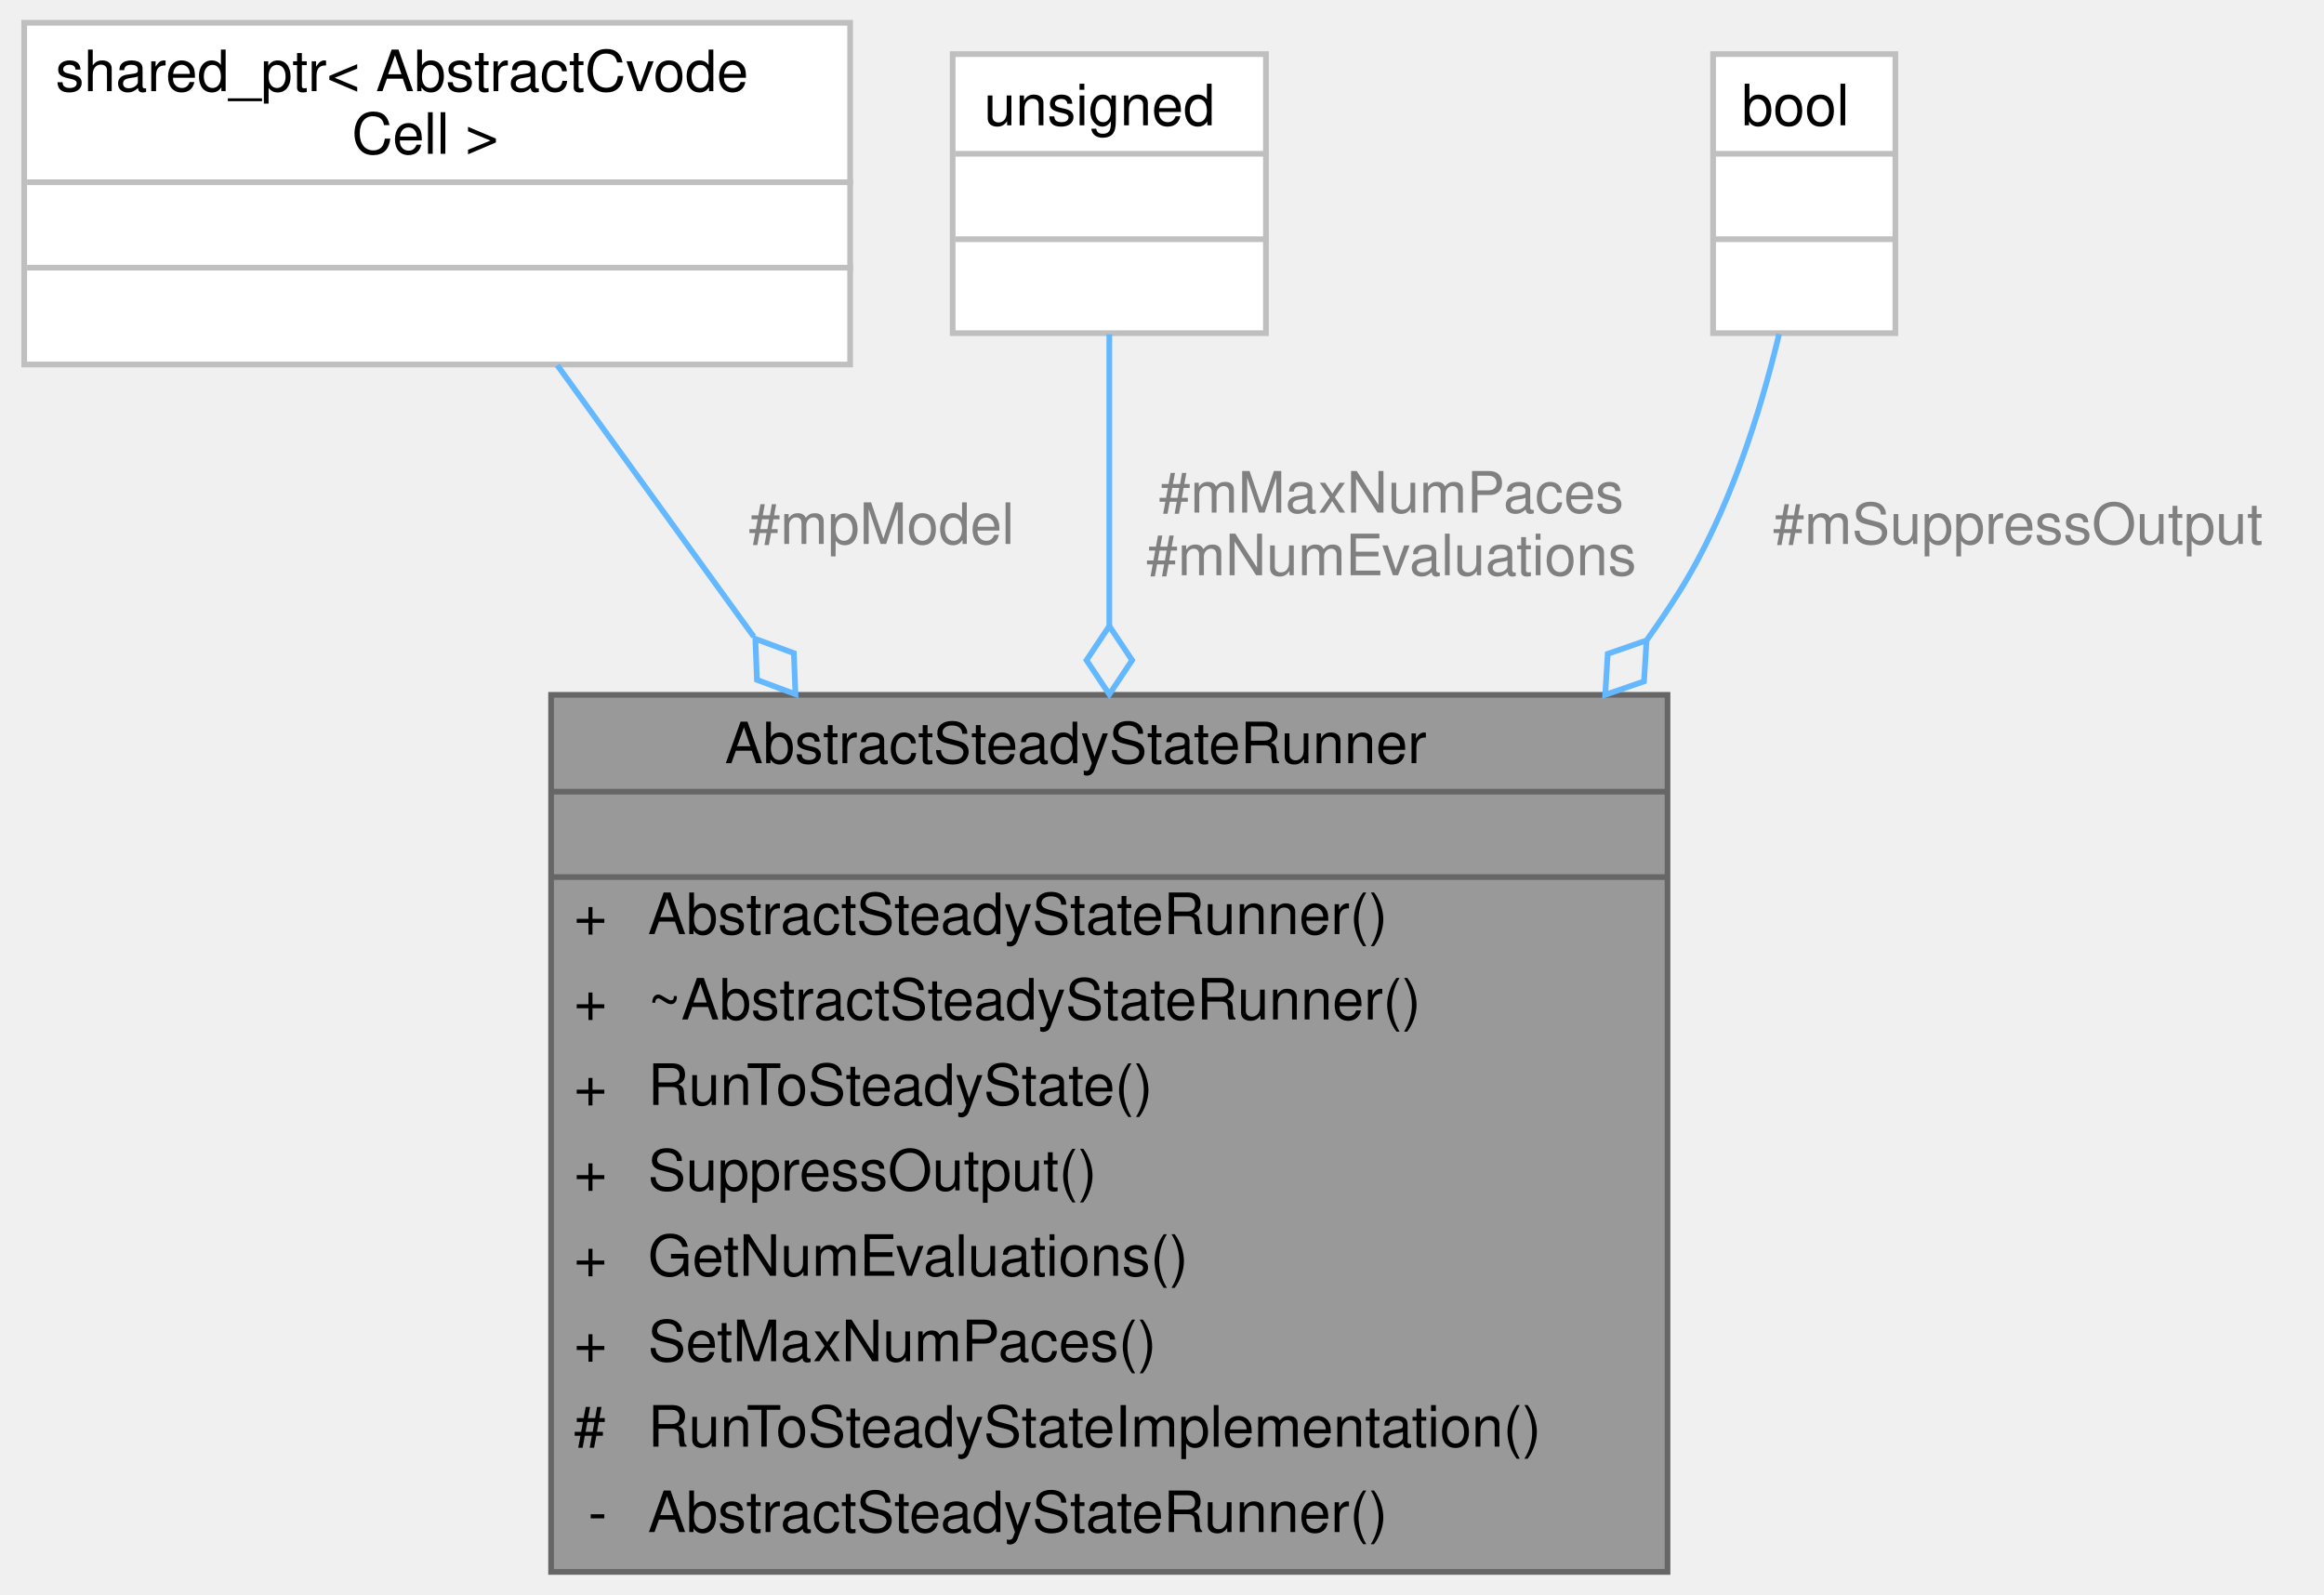
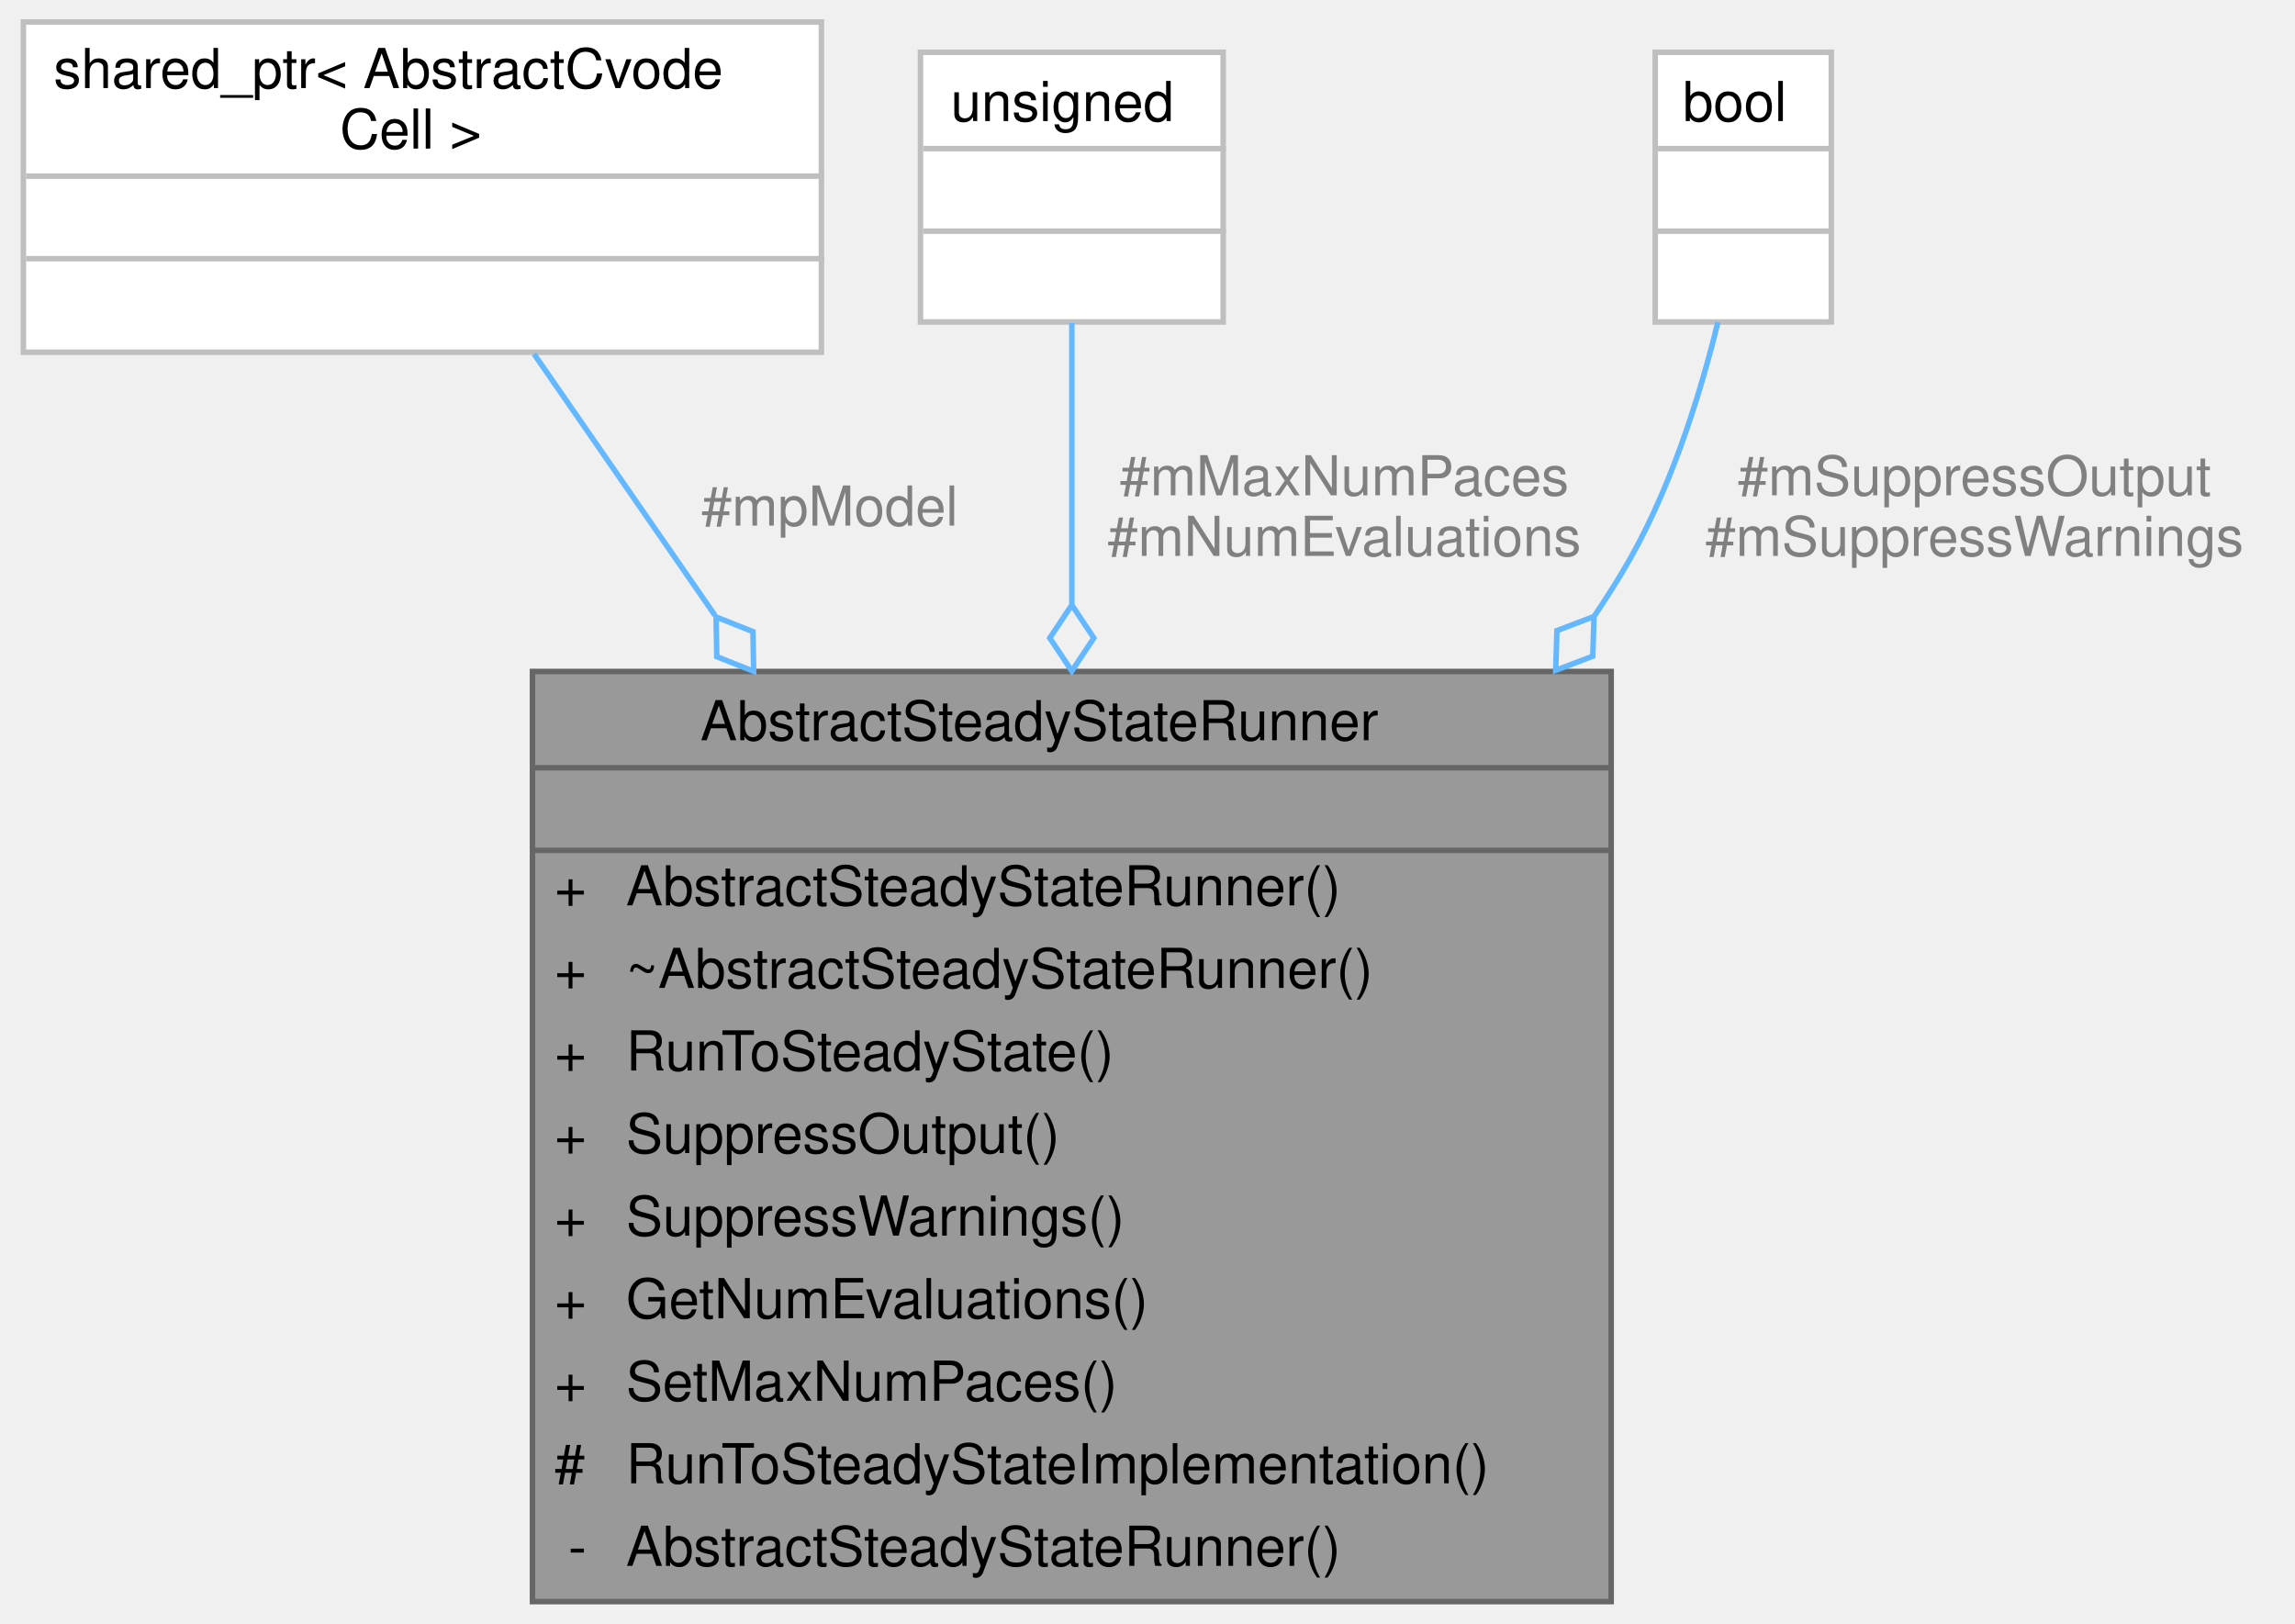
- <svg xmlns="http://www.w3.org/2000/svg" xmlns:xlink="http://www.w3.org/1999/xlink" width="408pt" height="280pt" viewBox="0.00 0.00 407.50 280.00">
-   <g id="graph0" class="graph" transform="scale(1 1) rotate(0) translate(4 276)">
+ <svg xmlns="http://www.w3.org/2000/svg" xmlns:xlink="http://www.w3.org/1999/xlink" width="417pt" height="295pt" viewBox="0.00 0.00 416.50 295.00">
+   <g id="graph0" class="graph" transform="scale(1 1) rotate(0) translate(4 291)">
    <g id="Node000001" class="node">
      <g id="a_Node000001">
        <a xlink:title=" ">
-           <polygon fill="#999999" stroke="transparent" points="288.5,-154 92.5,-154 92.5,0 288.5,0 288.5,-154" />
-           <text text-anchor="start" x="123" y="-142" font-family="Helvetica,sans-Serif" font-size="10.00">AbstractSteadyStateRunner</text>
-           <text text-anchor="start" x="188.5" y="-127" font-family="Helvetica,sans-Serif" font-size="10.00"> </text>
-           <text text-anchor="start" x="96.5" y="-112" font-family="Helvetica,sans-Serif" font-size="10.00">+</text>
-           <text text-anchor="start" x="109.5" y="-112" font-family="Helvetica,sans-Serif" font-size="10.00">AbstractSteadyStateRunner()</text>
-           <text text-anchor="start" x="96.5" y="-97" font-family="Helvetica,sans-Serif" font-size="10.00">+</text>
-           <text text-anchor="start" x="109.5" y="-97" font-family="Helvetica,sans-Serif" font-size="10.00">~AbstractSteadyStateRunner()</text>
-           <text text-anchor="start" x="96.5" y="-82" font-family="Helvetica,sans-Serif" font-size="10.00">+</text>
-           <text text-anchor="start" x="109.5" y="-82" font-family="Helvetica,sans-Serif" font-size="10.00">RunToSteadyState()</text>
-           <text text-anchor="start" x="96.5" y="-67" font-family="Helvetica,sans-Serif" font-size="10.00">+</text>
-           <text text-anchor="start" x="109.5" y="-67" font-family="Helvetica,sans-Serif" font-size="10.00">SuppressOutput()</text>
-           <text text-anchor="start" x="96.5" y="-52" font-family="Helvetica,sans-Serif" font-size="10.00">+</text>
-           <text text-anchor="start" x="109.5" y="-52" font-family="Helvetica,sans-Serif" font-size="10.00">GetNumEvaluations()</text>
-           <text text-anchor="start" x="96.5" y="-37" font-family="Helvetica,sans-Serif" font-size="10.00">+</text>
-           <text text-anchor="start" x="109.5" y="-37" font-family="Helvetica,sans-Serif" font-size="10.00">SetMaxNumPaces()</text>
-           <text text-anchor="start" x="96.5" y="-22" font-family="Helvetica,sans-Serif" font-size="10.00">#</text>
-           <text text-anchor="start" x="109.5" y="-22" font-family="Helvetica,sans-Serif" font-size="10.00">RunToSteadyStateImplementation()</text>
-           <text text-anchor="start" x="99" y="-7" font-family="Helvetica,sans-Serif" font-size="10.00">-</text>
-           <text text-anchor="start" x="109.5" y="-7" font-family="Helvetica,sans-Serif" font-size="10.00">AbstractSteadyStateRunner()</text>
-           <polygon fill="#666666" stroke="#666666" points="92.5,-137 92.5,-137 288.5,-137 288.5,-137 92.5,-137" />
-           <polygon fill="#666666" stroke="#666666" points="92.5,-122 92.5,-122 288.5,-122 288.5,-122 92.5,-122" />
-           <polygon fill="none" stroke="#666666" points="92.5,0 92.5,-154 288.5,-154 288.5,0 92.5,0" />
+           <polygon fill="#999999" stroke="transparent" points="288.5,-169 92.5,-169 92.5,0 288.5,0 288.5,-169" />
+           <text text-anchor="start" x="123" y="-156.5" font-family="Helvetica,sans-Serif" font-size="10.00">AbstractSteadyStateRunner</text>
+           <text text-anchor="start" x="188.5" y="-141.5" font-family="Helvetica,sans-Serif" font-size="10.00"> </text>
+           <text text-anchor="start" x="96.5" y="-126.5" font-family="Helvetica,sans-Serif" font-size="10.00">+</text>
+           <text text-anchor="start" x="109.5" y="-126.5" font-family="Helvetica,sans-Serif" font-size="10.00">AbstractSteadyStateRunner()</text>
+           <text text-anchor="start" x="96.5" y="-111.5" font-family="Helvetica,sans-Serif" font-size="10.00">+</text>
+           <text text-anchor="start" x="109.5" y="-111.5" font-family="Helvetica,sans-Serif" font-size="10.00">~AbstractSteadyStateRunner()</text>
+           <text text-anchor="start" x="96.5" y="-96.5" font-family="Helvetica,sans-Serif" font-size="10.00">+</text>
+           <text text-anchor="start" x="109.5" y="-96.5" font-family="Helvetica,sans-Serif" font-size="10.00">RunToSteadyState()</text>
+           <text text-anchor="start" x="96.5" y="-81.5" font-family="Helvetica,sans-Serif" font-size="10.00">+</text>
+           <text text-anchor="start" x="109.5" y="-81.5" font-family="Helvetica,sans-Serif" font-size="10.00">SuppressOutput()</text>
+           <text text-anchor="start" x="96.5" y="-66.5" font-family="Helvetica,sans-Serif" font-size="10.00">+</text>
+           <text text-anchor="start" x="109.5" y="-66.5" font-family="Helvetica,sans-Serif" font-size="10.00">SuppressWarnings()</text>
+           <text text-anchor="start" x="96.5" y="-51.5" font-family="Helvetica,sans-Serif" font-size="10.00">+</text>
+           <text text-anchor="start" x="109.5" y="-51.5" font-family="Helvetica,sans-Serif" font-size="10.00">GetNumEvaluations()</text>
+           <text text-anchor="start" x="96.5" y="-36.5" font-family="Helvetica,sans-Serif" font-size="10.00">+</text>
+           <text text-anchor="start" x="109.5" y="-36.5" font-family="Helvetica,sans-Serif" font-size="10.00">SetMaxNumPaces()</text>
+           <text text-anchor="start" x="96.5" y="-21.5" font-family="Helvetica,sans-Serif" font-size="10.00">#</text>
+           <text text-anchor="start" x="109.5" y="-21.5" font-family="Helvetica,sans-Serif" font-size="10.00">RunToSteadyStateImplementation()</text>
+           <text text-anchor="start" x="99" y="-6.5" font-family="Helvetica,sans-Serif" font-size="10.00">-</text>
+           <text text-anchor="start" x="109.5" y="-6.5" font-family="Helvetica,sans-Serif" font-size="10.00">AbstractSteadyStateRunner()</text>
+           <polygon fill="#666666" stroke="#666666" points="92.5,-151.5 92.5,-151.5 288.5,-151.5 288.5,-151.5 92.5,-151.5" />
+           <polygon fill="#666666" stroke="#666666" points="92.5,-136.5 92.5,-136.5 288.5,-136.5 288.5,-136.5 92.5,-136.5" />
+           <polygon fill="none" stroke="#666666" points="92.5,0 92.5,-169 288.5,-169 288.5,0 92.5,0" />
        </a>
      </g>
    </g>
    <g id="Node000002" class="node">
      <g id="a_Node000002">
        <a xlink:title=" ">
-           <polygon fill="white" stroke="transparent" points="145,-272 0,-272 0,-212 145,-212 145,-272" />
-           <text text-anchor="start" x="5.5" y="-260" font-family="Helvetica,sans-Serif" font-size="10.00">shared_ptr&lt; AbstractCvode</text>
-           <text text-anchor="start" x="57.5" y="-249" font-family="Helvetica,sans-Serif" font-size="10.00">Cell &gt;</text>
+           <polygon fill="white" stroke="transparent" points="145,-287 0,-287 0,-227 145,-227 145,-287" />
+           <text text-anchor="start" x="5.5" y="-275" font-family="Helvetica,sans-Serif" font-size="10.00">shared_ptr&lt; AbstractCvode</text>
+           <text text-anchor="start" x="57.5" y="-264" font-family="Helvetica,sans-Serif" font-size="10.00">Cell &gt;</text>
+           <text text-anchor="start" x="71" y="-249" font-family="Helvetica,sans-Serif" font-size="10.00"> </text>
          <text text-anchor="start" x="71" y="-234" font-family="Helvetica,sans-Serif" font-size="10.00"> </text>
-           <text text-anchor="start" x="71" y="-219" font-family="Helvetica,sans-Serif" font-size="10.00"> </text>
+           <polygon fill="#bfbfbf" stroke="#bfbfbf" points="0.5,-259 0.5,-259 145.5,-259 145.5,-259 0.5,-259" />
          <polygon fill="#bfbfbf" stroke="#bfbfbf" points="0.5,-244 0.5,-244 145.5,-244 145.5,-244 0.5,-244" />
-           <polygon fill="#bfbfbf" stroke="#bfbfbf" points="0.5,-229 0.5,-229 145.5,-229 145.5,-229 0.5,-229" />
-           <polygon fill="none" stroke="#bfbfbf" points="0,-212 0,-272 145,-272 145,-212 0,-212" />
+           <polygon fill="none" stroke="#bfbfbf" points="0,-227 0,-287 145,-287 145,-227 0,-227" />
        </a>
      </g>
    </g>
    <g id="edge1_Node000001_Node000002" class="edge">
      <g id="a_edge1_Node000001_Node000002">
        <a xlink:title=" ">
-           <path fill="none" stroke="#63b8ff" d="M93.6,-211.86C103.4,-198.31 115.64,-181.41 128.07,-164.23" />
-           <polygon fill="none" stroke="#63b8ff" points="128.36,-163.83 128.64,-156.63 135.4,-154.11 135.12,-161.32 128.36,-163.83" />
+           <path fill="none" stroke="#63b8ff" d="M92.78,-226.69C102.09,-213.24 113.71,-196.46 125.64,-179.22" />
+           <polygon fill="none" stroke="#63b8ff" points="125.86,-178.9 125.99,-171.69 132.69,-169.03 132.56,-176.24 125.86,-178.9" />
        </a>
      </g>
-       <text text-anchor="middle" x="150.5" y="-180.5" font-family="Helvetica,sans-Serif" font-size="10.00" fill="grey"> #mpModel</text>
+       <text text-anchor="middle" x="146.5" y="-195.5" font-family="Helvetica,sans-Serif" font-size="10.00" fill="grey"> #mpModel</text>
    </g>
    <g id="Node000003" class="node">
      <g id="a_Node000003">
        <a xlink:href="classunsigned.html" target="_top" xlink:title=" ">
-           <polygon fill="white" stroke="transparent" points="218,-266.5 163,-266.5 163,-217.5 218,-217.5 218,-266.5" />
-           <text text-anchor="start" x="168.5" y="-254" font-family="Helvetica,sans-Serif" font-size="10.00">unsigned</text>
+           <polygon fill="white" stroke="transparent" points="218,-281.5 163,-281.5 163,-232.5 218,-232.5 218,-281.5" />
+           <text text-anchor="start" x="168.5" y="-269" font-family="Helvetica,sans-Serif" font-size="10.00">unsigned</text>
+           <text text-anchor="start" x="189" y="-254" font-family="Helvetica,sans-Serif" font-size="10.00"> </text>
          <text text-anchor="start" x="189" y="-239" font-family="Helvetica,sans-Serif" font-size="10.00"> </text>
-           <text text-anchor="start" x="189" y="-224" font-family="Helvetica,sans-Serif" font-size="10.00"> </text>
+           <polygon fill="#bfbfbf" stroke="#bfbfbf" points="163.5,-264 163.5,-264 218.5,-264 218.5,-264 163.5,-264" />
          <polygon fill="#bfbfbf" stroke="#bfbfbf" points="163.5,-249 163.5,-249 218.5,-249 218.5,-249 163.5,-249" />
-           <polygon fill="#bfbfbf" stroke="#bfbfbf" points="163.5,-234 163.5,-234 218.5,-234 218.5,-234 163.5,-234" />
-           <polygon fill="none" stroke="#bfbfbf" points="163,-217.5 163,-266.5 218,-266.5 218,-217.5 163,-217.5" />
+           <polygon fill="none" stroke="#bfbfbf" points="163,-232.5 163,-281.5 218,-281.5 218,-232.5 163,-232.5" />
        </a>
      </g>
    </g>
    <g id="edge2_Node000001_Node000003" class="edge">
      <g id="a_edge2_Node000001_Node000003">
        <a xlink:title=" ">
-           <path fill="none" stroke="#63b8ff" d="M190.5,-217.3C190.5,-203.47 190.5,-185.07 190.5,-166.19" />
-           <polygon fill="none" stroke="#63b8ff" points="190.5,-166.08 186.5,-160.08 190.5,-154.08 194.5,-160.08 190.5,-166.08" />
+           <path fill="none" stroke="#63b8ff" d="M190.5,-232.29C190.5,-218.57 190.5,-200.28 190.5,-181.29" />
+           <polygon fill="none" stroke="#63b8ff" points="190.5,-181.08 186.5,-175.08 190.5,-169.08 194.5,-175.08 190.5,-181.08" />
        </a>
      </g>
-       <text text-anchor="middle" x="240" y="-186" font-family="Helvetica,sans-Serif" font-size="10.00" fill="grey"> #mMaxNumPaces</text>
-       <text text-anchor="middle" x="240" y="-175" font-family="Helvetica,sans-Serif" font-size="10.00" fill="grey">#mNumEvaluations</text>
+       <text text-anchor="middle" x="240" y="-201" font-family="Helvetica,sans-Serif" font-size="10.00" fill="grey"> #mMaxNumPaces</text>
+       <text text-anchor="middle" x="240" y="-190" font-family="Helvetica,sans-Serif" font-size="10.00" fill="grey">#mNumEvaluations</text>
    </g>
    <g id="Node000004" class="node">
      <g id="a_Node000004">
        <a xlink:href="classbool.html" target="_top" xlink:title=" ">
-           <polygon fill="white" stroke="transparent" points="328.5,-266.5 296.5,-266.5 296.5,-217.5 328.5,-217.5 328.5,-266.5" />
-           <text text-anchor="start" x="301.5" y="-254" font-family="Helvetica,sans-Serif" font-size="10.00">bool</text>
+           <polygon fill="white" stroke="transparent" points="328.5,-281.5 296.5,-281.5 296.5,-232.5 328.5,-232.5 328.5,-281.5" />
+           <text text-anchor="start" x="301.5" y="-269" font-family="Helvetica,sans-Serif" font-size="10.00">bool</text>
+           <text text-anchor="start" x="310.5" y="-254" font-family="Helvetica,sans-Serif" font-size="10.00"> </text>
          <text text-anchor="start" x="310.5" y="-239" font-family="Helvetica,sans-Serif" font-size="10.00"> </text>
-           <text text-anchor="start" x="310.5" y="-224" font-family="Helvetica,sans-Serif" font-size="10.00"> </text>
+           <polygon fill="#bfbfbf" stroke="#bfbfbf" points="296.5,-264 296.5,-264 328.5,-264 328.5,-264 296.5,-264" />
          <polygon fill="#bfbfbf" stroke="#bfbfbf" points="296.5,-249 296.5,-249 328.5,-249 328.5,-249 296.5,-249" />
-           <polygon fill="#bfbfbf" stroke="#bfbfbf" points="296.5,-234 296.5,-234 328.5,-234 328.5,-234 296.5,-234" />
-           <polygon fill="none" stroke="#bfbfbf" points="296.5,-217.5 296.5,-266.5 328.5,-266.5 328.5,-217.5 296.5,-217.5" />
+           <polygon fill="none" stroke="#bfbfbf" points="296.5,-232.5 296.5,-281.5 328.5,-281.5 328.5,-232.5 296.5,-232.5" />
        </a>
      </g>
    </g>
    <g id="edge3_Node000001_Node000004" class="edge">
      <g id="a_edge3_Node000001_Node000004">
        <a xlink:title=" ">
-           <path fill="none" stroke="#63b8ff" d="M308.09,-217.36C304.75,-203.4 299.22,-185.83 290.5,-172 288.74,-169.21 286.89,-166.46 284.94,-163.73" />
-           <polygon fill="none" stroke="#63b8ff" points="284.82,-163.56 278,-161.2 277.56,-154.01 284.37,-156.36 284.82,-163.56" />
+           <path fill="none" stroke="#63b8ff" d="M307.9,-232.48C304.49,-218.57 298.95,-200.99 290.5,-187 288.91,-184.36 287.23,-181.74 285.48,-179.13" />
+           <polygon fill="none" stroke="#63b8ff" points="285.38,-178.99 278.64,-176.42 278.42,-169.21 285.16,-171.78 285.38,-178.99" />
        </a>
      </g>
-       <text text-anchor="middle" x="350" y="-180.5" font-family="Helvetica,sans-Serif" font-size="10.00" fill="grey"> #mSuppressOutput</text>
+       <text text-anchor="middle" x="354.5" y="-201" font-family="Helvetica,sans-Serif" font-size="10.00" fill="grey"> #mSuppressOutput</text>
+       <text text-anchor="middle" x="354.5" y="-190" font-family="Helvetica,sans-Serif" font-size="10.00" fill="grey">#mSuppressWarnings</text>
    </g>
  </g>
</svg>
